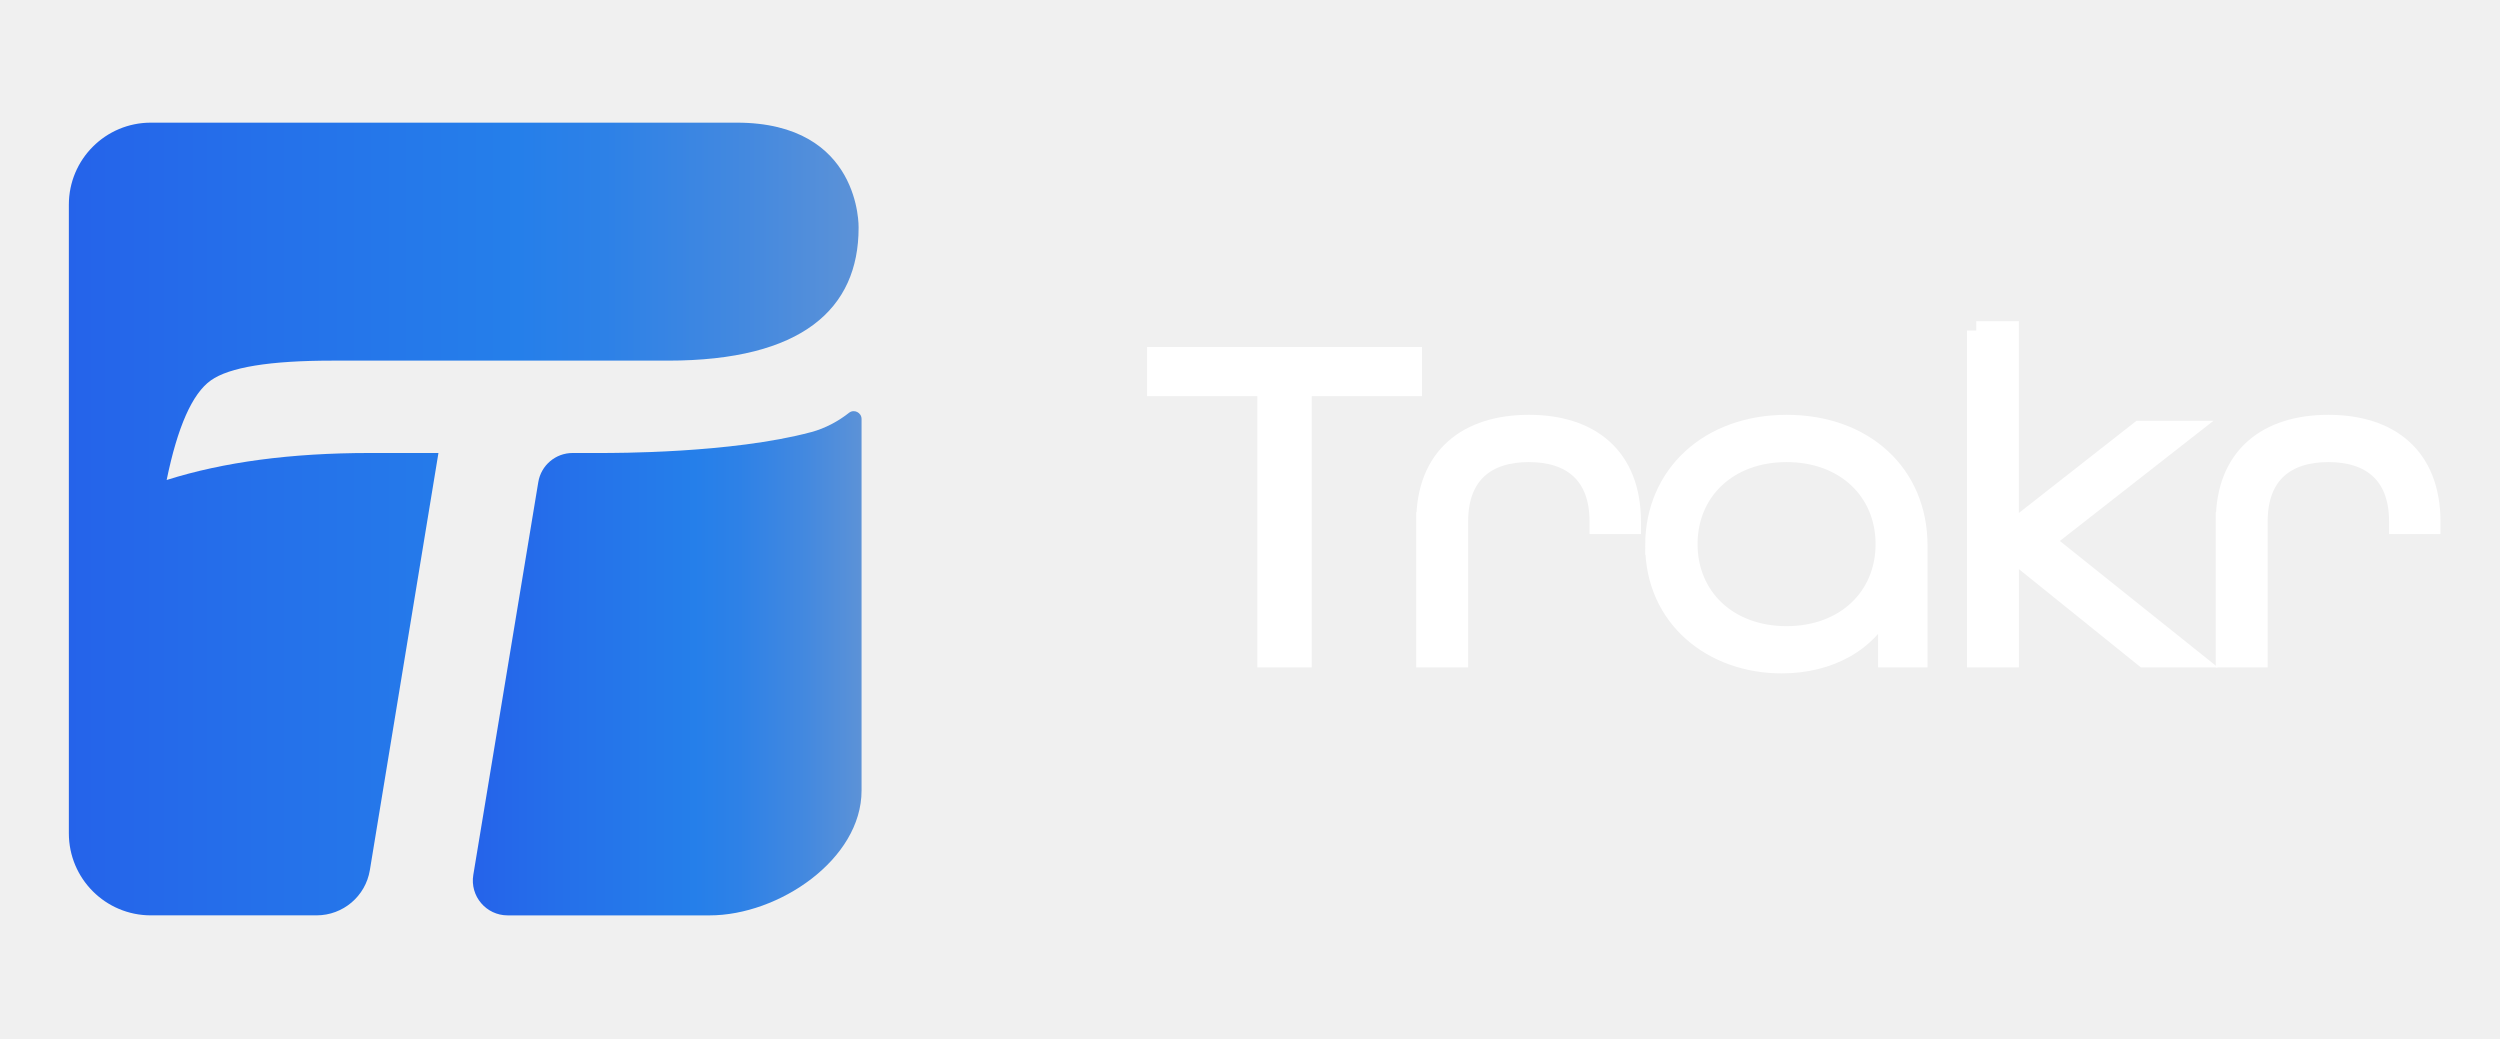
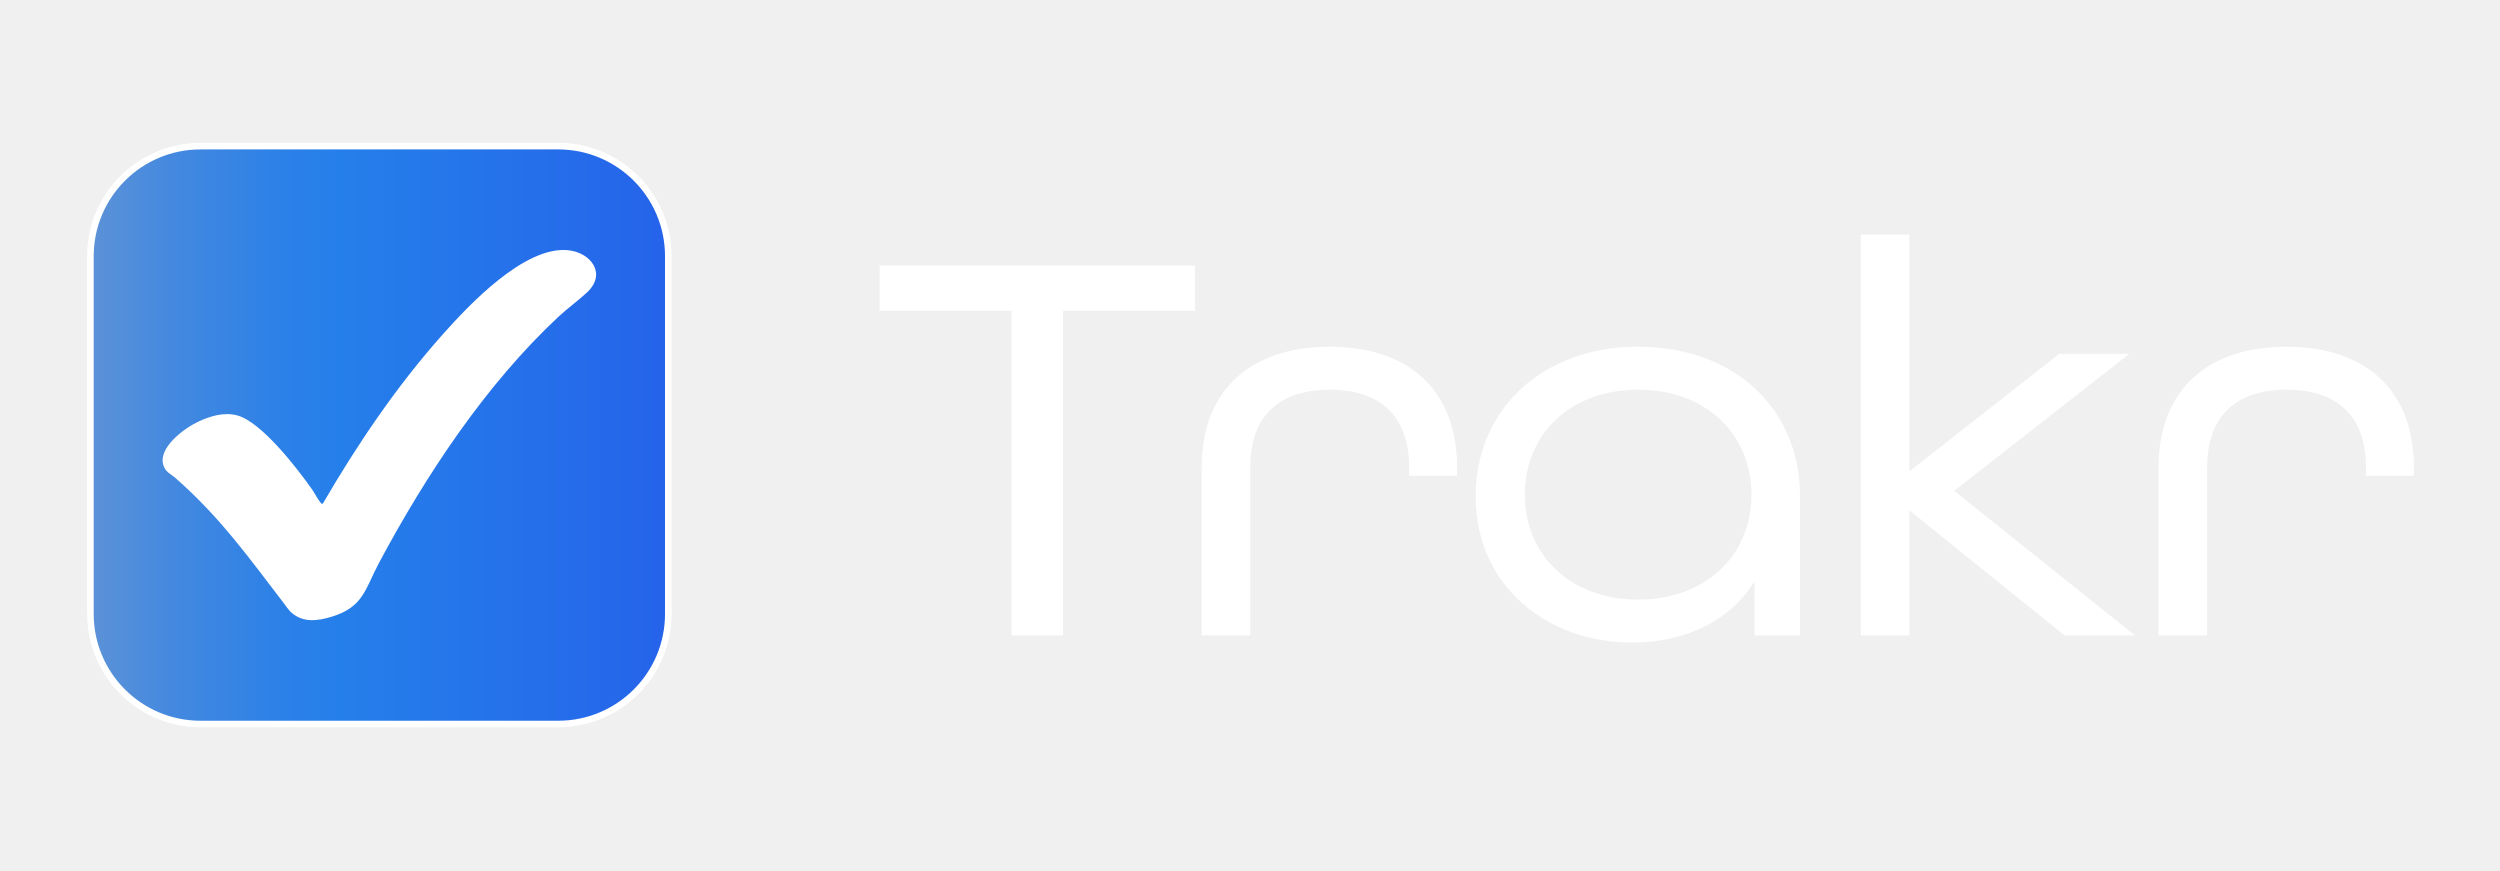
- <svg xmlns="http://www.w3.org/2000/svg" xmlns:xlink="http://www.w3.org/1999/xlink" id="Layer_1" viewBox="0 0 1072.15 445.16">
+ <svg xmlns="http://www.w3.org/2000/svg" id="Layer_1" viewBox="0 0 2291.34 797.54">
  <defs>
-     <style>.cls-1{fill:url(#linear-gradient-2);}.cls-2{fill:url(#linear-gradient);}.cls-3{fill:#fff;stroke:#fff;stroke-miterlimit:10;stroke-width:8px;}</style>
-     <linearGradient id="linear-gradient" x1="368.22" y1="222.58" x2="29.53" y2="222.58" gradientUnits="userSpaceOnUse">
+     <style>.cls-1,.cls-2{fill:#fff;}.cls-3{fill:url(#linear-gradient);stroke-width:6px;}.cls-3,.cls-2{stroke:#fff;stroke-miterlimit:10;}.cls-2{stroke-width:8px;}</style>
+     <linearGradient id="linear-gradient" x1="82.88" y1="398.77" x2="612.51" y2="398.77" gradientUnits="userSpaceOnUse">
      <stop offset="0" stop-color="#5c92d7" />
      <stop offset=".14" stop-color="#4489df" />
      <stop offset=".32" stop-color="#2d81e7" />
      <stop offset=".43" stop-color="#257fea" />
      <stop offset=".76" stop-color="#2570ea" />
      <stop offset="1" stop-color="#2563ea" />
    </linearGradient>
-     <linearGradient id="linear-gradient-2" x1="369.48" y1="284.44" x2="202.77" y2="284.44" xlink:href="#linear-gradient" />
  </defs>
-   <path class="cls-2" d="M188.03,194.27h-29.57c-33.61,0-62.61,3.86-86.99,11.58,4.68-22.8,10.99-37.04,18.93-42.7,7.94-5.66,25.31-8.49,52.11-8.49h144c57.43,0,81.71-22.15,81.71-56.97,0,0,1.27-45.09-52.27-45.09H64.69c-19.42,0-35.16,15.74-35.16,35.16v269.64c0,19.42,15.74,35.16,35.16,35.16h71.07c11.34,0,21.02-8.21,22.86-19.41l29.41-178.88Z" />
-   <path class="cls-1" d="M347.86,185.32c-34.37,9.2-85.44,8.92-89.46,8.95h-12.83c-7.3,0-13.53,5.28-14.72,12.49l-27.87,168.45c-1.5,9.09,5.51,17.36,14.72,17.36h86.65c29.57,0,65.14-23.97,65.14-53.54v-159.33c0-2.78-3.21-4.38-5.39-2.66-4.32,3.42-10,6.62-16.24,8.29Z" />
-   <path class="cls-3" d="M543.22,165.88h-47.28v-13.06h109.89v13.06h-47.28v116.34h-15.33v-116.34Z" />
-   <path class="cls-3" d="M611.37,223.65c0-28.1,18.1-41.75,44.3-41.75s44.08,13.65,44.08,41.95v1.19h-14.06v-1.39c0-20.38-12.14-29.48-30.03-29.48s-30.03,9.1-30.03,29.48v58.57h-14.27v-58.57Z" />
-   <path class="cls-3" d="M709.55,233.94c0-30.47,23.43-52.04,56.65-52.04s56.44,21.17,56.44,52.04v48.28h-13.2v-24.14c-7.45,17.41-24.92,26.71-45.36,26.71-29.6,0-54.52-19.59-54.52-50.85ZM808.36,233.35c0-22.56-17.04-39.18-42.17-39.18s-42.17,16.62-42.17,39.18,17.04,39.18,42.17,39.18,42.17-16.62,42.17-39.18Z" />
-   <path class="cls-3" d="M847.55,141.74h14.27v86.46l55.8-43.73h20.02l-60.7,47.49,62.83,50.26h-20.23l-57.71-46.5v46.5h-14.27v-140.48Z" />
-   <path class="cls-3" d="M954.25,223.65c0-28.1,18.1-41.75,44.3-41.75s44.08,13.65,44.08,41.95v1.19h-14.06v-1.39c0-20.38-12.14-29.48-30.03-29.48s-30.03,9.1-30.03,29.48v58.57h-14.27v-58.57Z" />
+   <rect class="cls-3" x="82.88" y="133.95" width="529.63" height="529.63" rx="100.88" ry="100.88" />
+   <path class="cls-1" d="M267.2,561.58c-2.61-2.3-5.38-6.51-7.6-9.4-32.36-42.16-58.05-78.28-98.6-113.92-4.48-3.94-9.21-5.38-11.26-11.85-5.1-16.11,19.05-33.78,31.57-39.74,11.09-5.28,24.31-9.31,36.47-5.83,22.3,6.37,54.91,48.71,68.3,67.82,2.28,3.25,5.51,9.58,7.82,12.09.59.64.91,1.18,1.92.95,31.96-54.93,67.79-107.89,110.12-155.39,24.53-27.52,74.58-80.52,114.29-77.03,21.05,1.85,36.43,21.45,17.68,38.84-8.26,7.66-17.96,14.62-26.34,22.45-66.68,62.34-121.14,144.82-164.05,225.04-12.86,24.05-14.19,40.67-43.48,49.62-12.69,3.88-26.13,5.75-36.82-3.67Z" />
+   <path class="cls-2" d="M931.09,280.78h-120.93v-33.4h281.07v33.4h-120.93v297.58h-39.22v-297.58Z" />
+   <path class="cls-2" d="M1105.41,428.56c0-71.86,46.3-106.78,113.3-106.78s112.76,34.92,112.76,107.29v3.04h-35.95v-3.54c0-52.12-31.05-75.4-76.81-75.4s-76.81,23.28-76.81,75.4v149.8h-36.5v-149.8Z" />
+   <path class="cls-2" d="M1356.52,454.87c0-77.94,59.92-133.1,144.9-133.1s144.35,54.15,144.35,133.1v123.48h-33.77v-61.74c-19.07,44.54-63.73,68.32-116.03,68.32-75.72,0-139.45-50.1-139.45-130.06ZM1609.28,453.36c0-57.69-43.58-100.2-107.86-100.2s-107.85,42.51-107.85,100.2,43.58,100.2,107.85,100.2,107.86-42.51,107.86-100.2Z" />
+   <path class="cls-2" d="M1709.5,219.04h36.5v221.16l142.72-111.84h51.2l-155.24,121.46,160.69,128.55h-51.75l-147.62-118.93v118.93h-36.5V219.04Z" />
+   <path class="cls-2" d="M1982.41,428.56c0-71.86,46.3-106.78,113.3-106.78s112.76,34.92,112.76,107.29v3.04h-35.95v-3.54c0-52.12-31.05-75.4-76.81-75.4s-76.81,23.28-76.81,75.4v149.8h-36.5v-149.8Z" />
</svg>
